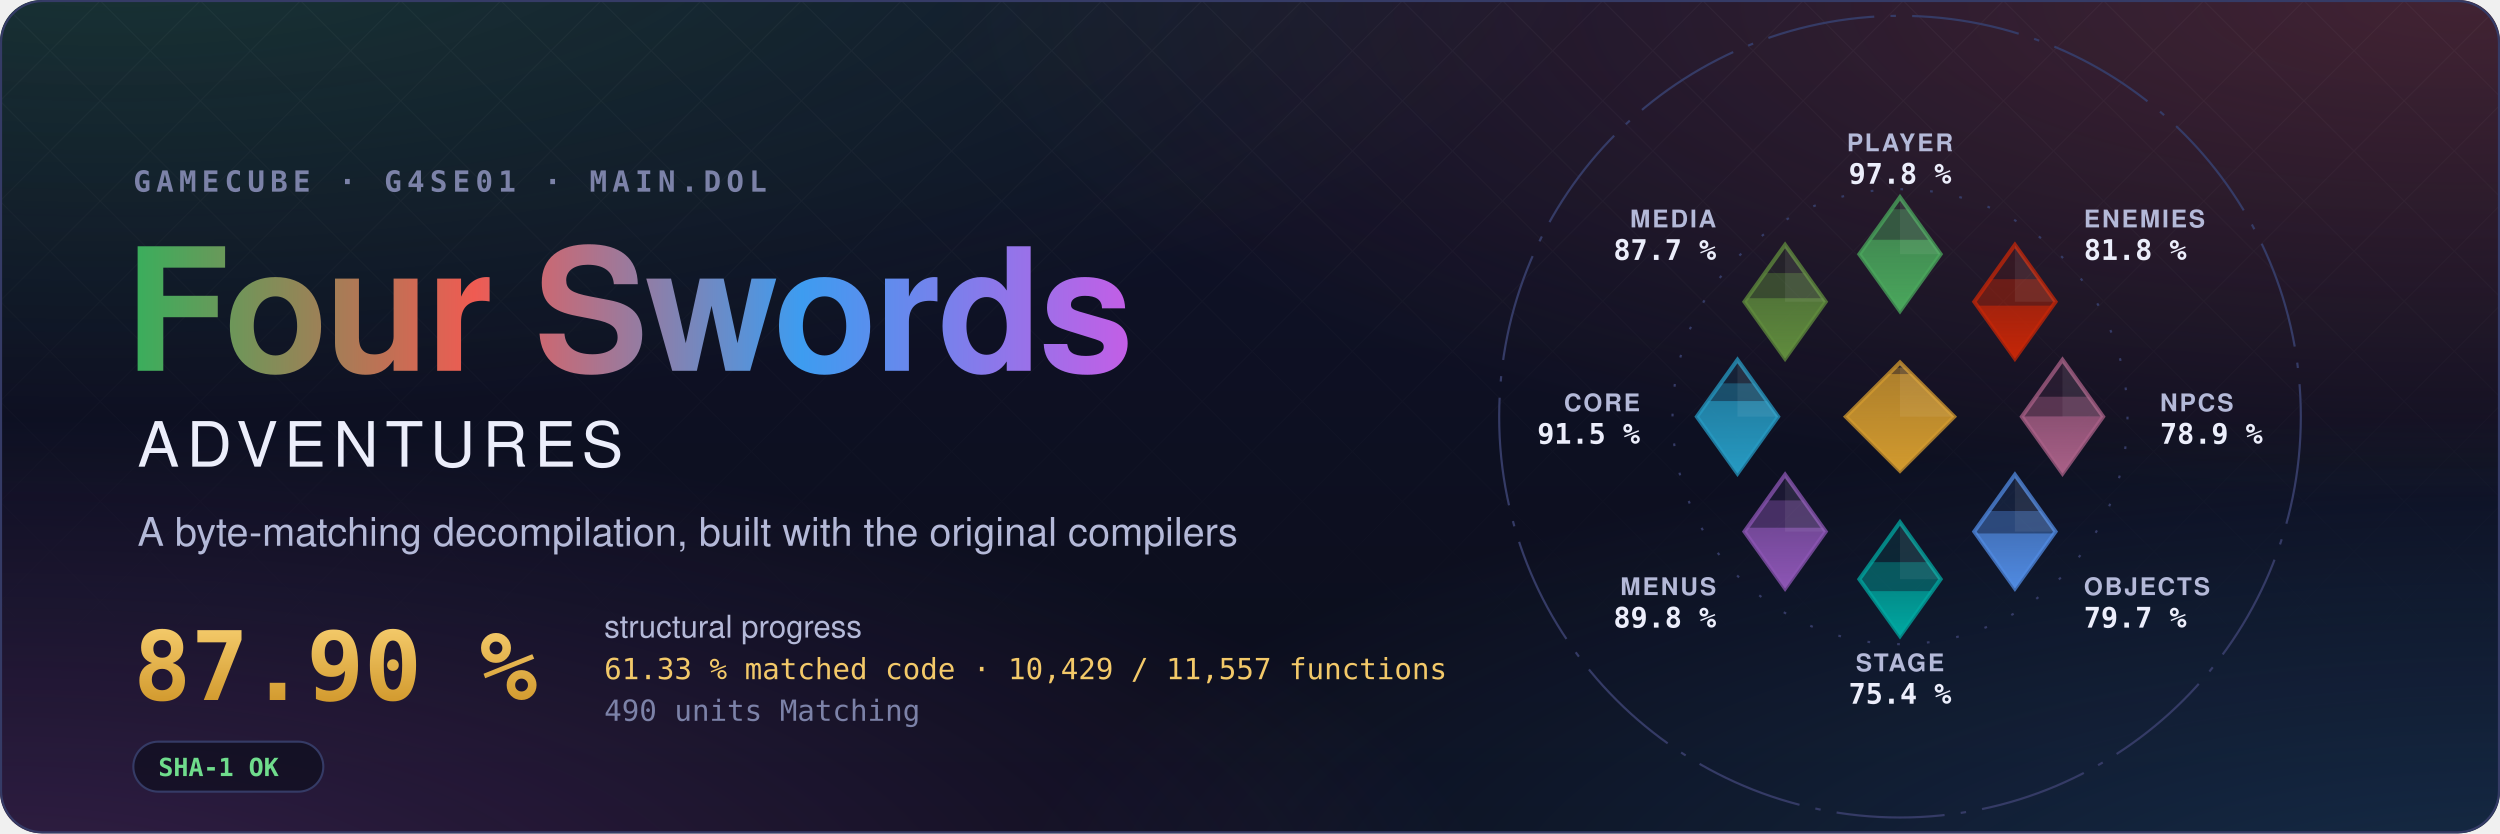
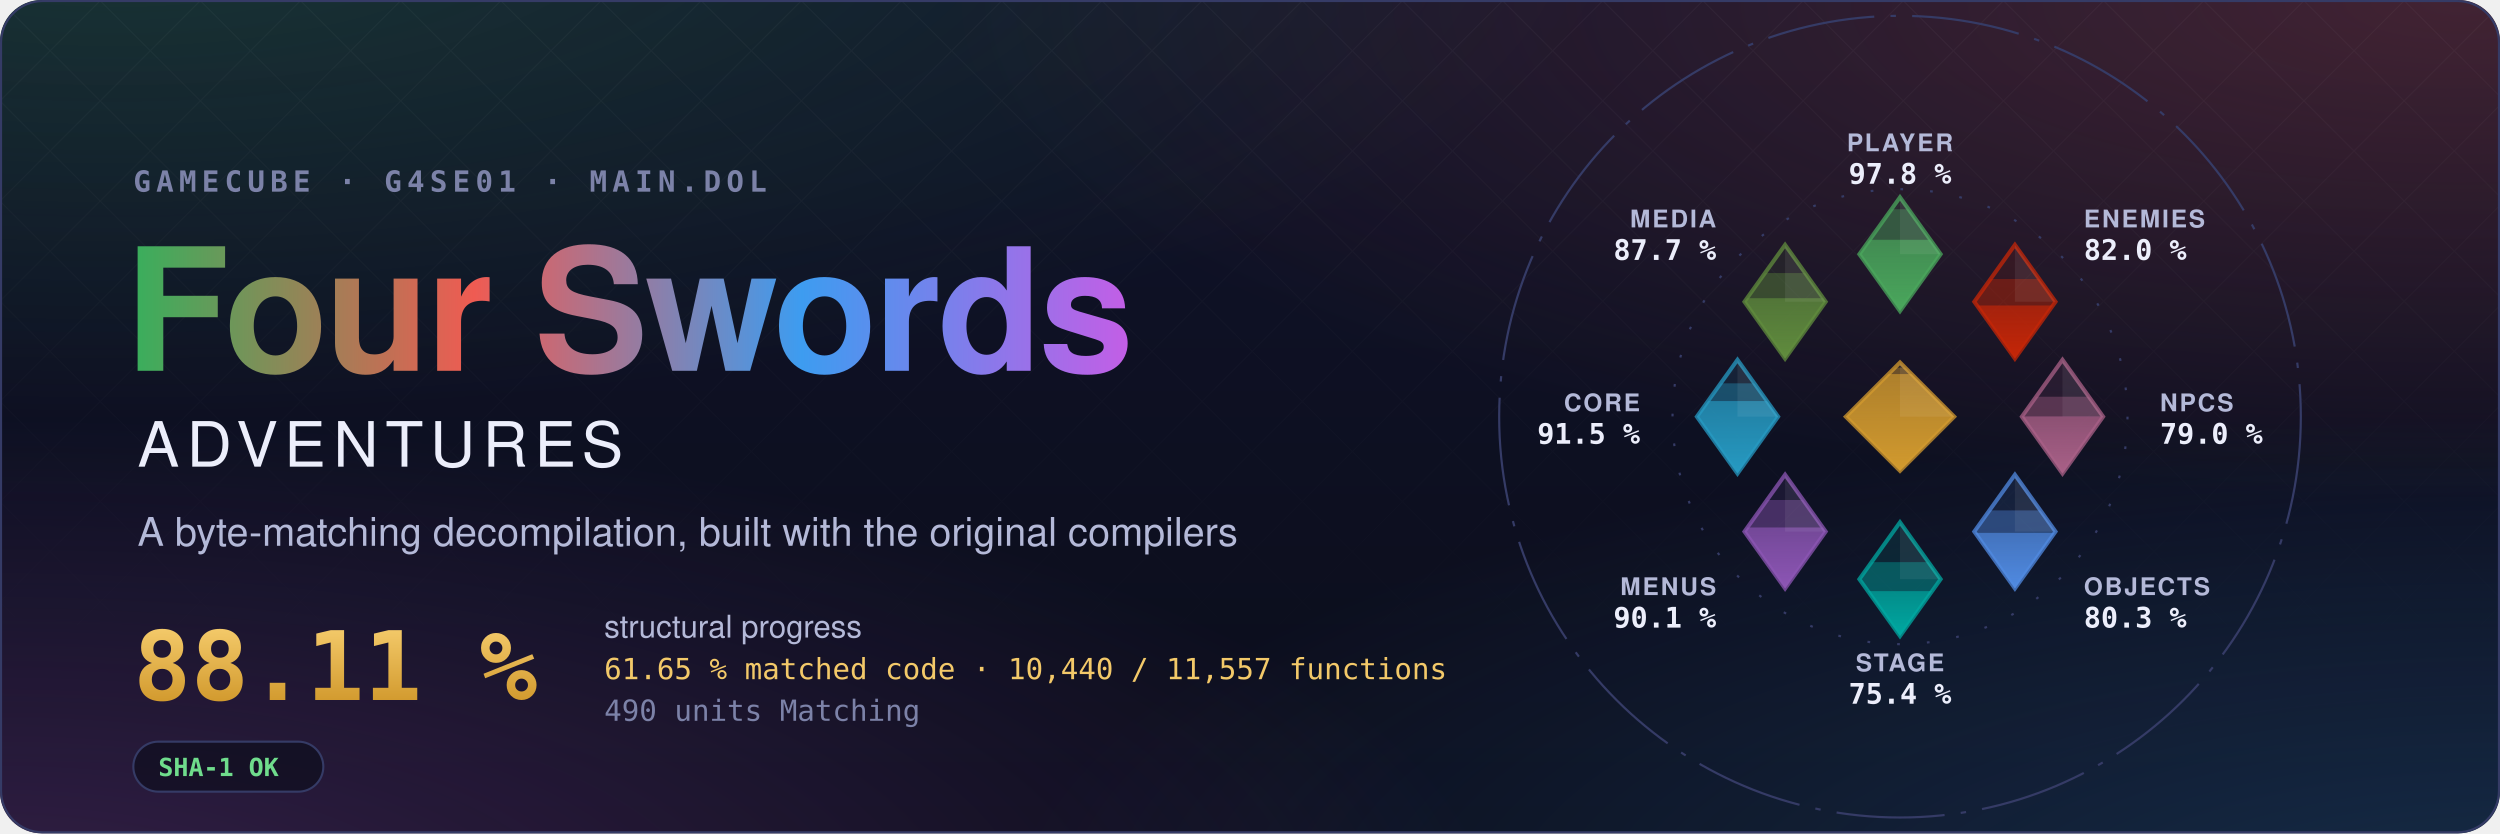
- <svg xmlns="http://www.w3.org/2000/svg" width="1200" height="400" viewBox="0 0 1200 400" role="img" aria-label="Four Swords Adventures decompilation: 87.90 % structural progress, 61.33 % matched code, 10,429 of 11,557 functions">
+ <svg xmlns="http://www.w3.org/2000/svg" width="1200" height="400" viewBox="0 0 1200 400" role="img" aria-label="Four Swords Adventures decompilation: 88.11 % structural progress, 61.65 % matched code, 10,440 of 11,557 functions">
  <style>text { font-family: -apple-system, BlinkMacSystemFont, 'Segoe UI', Helvetica, Arial, sans-serif; } .mono { font-family: ui-monospace, SFMono-Regular, 'SF Mono', Menlo, Consolas, monospace; } .spin { transform-box: fill-box; transform-origin: center; animation: spin 90s linear infinite; } @keyframes spin { to { transform: rotate(360deg); } } .rise { transform-box: fill-box; transform-origin: 50% 100%; animation: rise 1.6s cubic-bezier(.2,.8,.2,1) both; } @keyframes rise { from { transform: scaleY(0); } } @media (prefers-reduced-motion: reduce) { * { animation: none !important; } }</style>
  <defs>
    <radialGradient id="glow0" cx="0.05" cy="-0.1" r="0.6">
      <stop offset="0" stop-color="#3aae5c" stop-opacity="0.22" />
      <stop offset="1" stop-color="#3aae5c" stop-opacity="0" />
    </radialGradient>
    <radialGradient id="glow1" cx="0.98" cy="0.0" r="0.6">
      <stop offset="0" stop-color="#ef5b52" stop-opacity="0.22" />
      <stop offset="1" stop-color="#ef5b52" stop-opacity="0" />
    </radialGradient>
    <radialGradient id="glow2" cx="1.0" cy="1.1" r="0.6">
      <stop offset="0" stop-color="#3d9cf0" stop-opacity="0.22" />
      <stop offset="1" stop-color="#3d9cf0" stop-opacity="0" />
    </radialGradient>
    <radialGradient id="glow3" cx="0.0" cy="1.1" r="0.6">
      <stop offset="0" stop-color="#c35ee6" stop-opacity="0.22" />
      <stop offset="1" stop-color="#c35ee6" stop-opacity="0" />
    </radialGradient>
    <linearGradient id="sky" x1="0" y1="0" x2="0" y2="1">
      <stop offset="0" stop-color="#10132a" />
      <stop offset="1" stop-color="#0b0d1a" />
    </linearGradient>
    <linearGradient id="four" x1="0" y1="0" x2="1" y2="0">
      <stop offset="0" stop-color="#3aae5c" />
      <stop offset="0.34" stop-color="#ef5b52" />
      <stop offset="0.67" stop-color="#3d9cf0" />
      <stop offset="1" stop-color="#c35ee6" />
    </linearGradient>
    <linearGradient id="goldtext" x1="0" y1="0" x2="0" y2="1">
      <stop offset="0" stop-color="#f3c969" />
      <stop offset="1" stop-color="#d29a2e" />
    </linearGradient>
    <pattern id="lattice" width="34" height="34" patternUnits="userSpaceOnUse" patternTransform="rotate(45)">
      <path d="M0 0H34M0 0V34" stroke="#fff" stroke-opacity="0.035" />
    </pattern>
    <linearGradient id="fade" x1="0" y1="0" x2="0" y2="1">
      <stop offset="0" stop-color="#fff" />
      <stop offset="0.8" stop-color="#fff" stop-opacity="0" />
    </linearGradient>
    <mask id="fadeMask">
      <rect width="1200" height="400" fill="url(#fade)" />
    </mask>
    <clipPath id="card">
      <rect width="1200" height="400" rx="20" />
    </clipPath>
  </defs>
  <g clip-path="url(#card)">
    <rect width="1200" height="400" fill="url(#sky)" />
    <rect width="1200" height="400" fill="url(#glow0)" />
    <rect width="1200" height="400" fill="url(#glow1)" />
    <rect width="1200" height="400" fill="url(#glow2)" />
    <rect width="1200" height="400" fill="url(#glow3)" />
    <rect width="1200" height="400" fill="url(#lattice)" mask="url(#fadeMask)" />
  </g>
  <rect x="0.5" y="0.5" width="1199" height="399" rx="20" fill="none" stroke="#353b66" />
  <text x="64" y="92" class="mono" font-size="14" font-weight="600" letter-spacing="0.18em" fill="#7c82a8">GAMECUBE · G4SE01 · MAIN.DOL</text>
  <text x="60" y="178" font-size="82" font-weight="700" letter-spacing="-1.5" fill="url(#four)">Four Swords</text>
  <text x="66" y="224" font-size="30" font-weight="500" letter-spacing="0.12em" fill="#eceefb">ADVENTURES</text>
  <text x="66" y="262" font-size="19" fill="#b4b9d8">A byte-matching decompilation, built with the original compilers</text>
-   <text x="64" y="336" class="mono" font-size="46" font-weight="700" fill="url(#goldtext)">87.90 %</text>
+   <text x="64" y="336" class="mono" font-size="46" font-weight="700" fill="url(#goldtext)">88.11 %</text>
  <text x="290" y="306" font-size="15" fill="#b4b9d8">structural progress</text>
-   <text x="290" y="326" class="mono" font-size="14" fill="#f3c969">61.33 % matched code · 10,429 / 11,557 functions</text>
+   <text x="290" y="326" class="mono" font-size="14" fill="#f3c969">61.65 % matched code · 10,440 / 11,557 functions</text>
  <text x="290" y="346" class="mono" font-size="14" fill="#7c82a8">490 units Matching</text>
  <g transform="translate(64 356)">
    <rect width="91.2" height="24" rx="12" fill="#0b0d1a" fill-opacity="0.6" stroke="#353b66" />
    <text x="12" y="16.5" class="mono" font-size="12" font-weight="600" fill="#6fdc8c">SHA-1 OK</text>
  </g>
  <defs>
    <clipPath id="ec-player">
      <path d="M0 -81L15 -60L0 -39L-15 -60Z" />
    </clipPath>
    <linearGradient id="eg-player" x1="0" y1="1" x2="0" y2="0">
      <stop offset="0" stop-color="#4aa75c" />
      <stop offset="1" stop-color="#4aa75c" stop-opacity="0.65" />
    </linearGradient>
    <clipPath id="ec-enemies">
      <path d="M42.43 -63.43L57.43 -42.43L42.43 -21.43L27.43 -42.43Z" />
    </clipPath>
    <linearGradient id="eg-enemies" x1="0" y1="1" x2="0" y2="0">
      <stop offset="0" stop-color="#c52607" />
      <stop offset="1" stop-color="#c52607" stop-opacity="0.65" />
    </linearGradient>
    <clipPath id="ec-npcs">
      <path d="M60 -21L75 0L60 21L45 0Z" />
    </clipPath>
    <linearGradient id="eg-npcs" x1="0" y1="1" x2="0" y2="0">
      <stop offset="0" stop-color="#a96087" />
      <stop offset="1" stop-color="#a96087" stop-opacity="0.65" />
    </linearGradient>
    <clipPath id="ec-objects">
      <path d="M42.43 21.43L57.43 42.43L42.43 63.43L27.43 42.43Z" />
    </clipPath>
    <linearGradient id="eg-objects" x1="0" y1="1" x2="0" y2="0">
      <stop offset="0" stop-color="#508ae1" />
      <stop offset="1" stop-color="#508ae1" stop-opacity="0.65" />
    </linearGradient>
    <clipPath id="ec-stage">
      <path d="M0 39L15 60L0 81L-15 60Z" />
    </clipPath>
    <linearGradient id="eg-stage" x1="0" y1="1" x2="0" y2="0">
      <stop offset="0" stop-color="#00a8a1" />
      <stop offset="1" stop-color="#00a8a1" stop-opacity="0.65" />
    </linearGradient>
    <clipPath id="ec-menus">
      <path d="M-42.43 21.43L-27.43 42.43L-42.43 63.43L-57.43 42.43Z" />
    </clipPath>
    <linearGradient id="eg-menus" x1="0" y1="1" x2="0" y2="0">
      <stop offset="0" stop-color="#8c55b4" />
      <stop offset="1" stop-color="#8c55b4" stop-opacity="0.65" />
    </linearGradient>
    <clipPath id="ec-core">
      <path d="M-60 -21L-45 0L-60 21L-75 0Z" />
    </clipPath>
    <linearGradient id="eg-core" x1="0" y1="1" x2="0" y2="0">
      <stop offset="0" stop-color="#269ac2" />
      <stop offset="1" stop-color="#269ac2" stop-opacity="0.65" />
    </linearGradient>
    <clipPath id="ec-media">
      <path d="M-42.43 -63.43L-27.43 -42.43L-42.43 -21.43L-57.43 -42.43Z" />
    </clipPath>
    <linearGradient id="eg-media" x1="0" y1="1" x2="0" y2="0">
      <stop offset="0" stop-color="#608c3d" />
      <stop offset="1" stop-color="#608c3d" stop-opacity="0.65" />
    </linearGradient>
    <clipPath id="ec-libs">
      <path d="M0 -20L20 0L0 20L-20 0Z" />
    </clipPath>
    <linearGradient id="eg-libs" x1="0" y1="1" x2="0" y2="0">
      <stop offset="0" stop-color="#d29a2e" />
      <stop offset="1" stop-color="#d29a2e" stop-opacity="0.65" />
    </linearGradient>
  </defs>
  <g transform="translate(912 200) scale(1.3)">
    <circle class="spin" r="148" fill="none" stroke="#353b66" stroke-width="0.8" stroke-dasharray="40 6 2 6" />
    <circle r="84" fill="none" stroke="#353b66" stroke-width="0.8" stroke-dasharray="1 10" />
    <path d="M0 -81L15 -60L0 -39L-15 -60Z" fill="#4aa75c" fill-opacity="0.12" stroke="#4aa75c" stroke-opacity="0.75" stroke-width="1.5" />
    <g clip-path="url(#ec-player)">
      <rect class="rise" style="animation-delay:0.20s" x="-15.0" y="-76.59" width="30" height="37.59" fill="#4aa75c" fill-opacity="0.38" />
    </g>
    <g clip-path="url(#ec-player)">
      <rect class="rise" style="animation-delay:0.20s" x="-15.0" y="-65.30" width="30" height="26.30" fill="url(#eg-player)" />
    </g>
    <path d="M0.0 -81.0L15.0 -60.0L0.0 -60.0Z" fill="#fff" fill-opacity="0.07" />
    <text x="0.0" y="-98.0" text-anchor="middle" font-size="9" font-weight="600" letter-spacing="0.08em" fill="#b4b9d8">PLAYER</text>
    <text x="0.0" y="-86.0" text-anchor="middle" font-size="10.5" font-weight="700" fill="#eceefb" class="mono">97.8 %</text>
    <path d="M42.43 -63.43L57.43 -42.43L42.43 -21.43L27.43 -42.43Z" fill="#c52607" fill-opacity="0.12" stroke="#c52607" stroke-opacity="0.75" stroke-width="1.5" />
    <g clip-path="url(#ec-enemies)">
-       <rect class="rise" style="animation-delay:0.30s" x="27.43" y="-50.77" width="30" height="29.34" fill="#c52607" fill-opacity="0.38" />
+       <rect class="rise" style="animation-delay:0.30s" x="27.43" y="-50.84" width="30" height="29.41" fill="#c52607" fill-opacity="0.38" />
    </g>
    <g clip-path="url(#ec-enemies)">
-       <rect class="rise" style="animation-delay:0.30s" x="27.43" y="-40.98" width="30" height="19.55" fill="url(#eg-enemies)" />
+       <rect class="rise" style="animation-delay:0.30s" x="27.43" y="-41.05" width="30" height="19.62" fill="url(#eg-enemies)" />
    </g>
    <path d="M42.43 -63.43L57.43 -42.43L42.43 -42.43Z" fill="#fff" fill-opacity="0.07" />
    <text x="67.88" y="-69.88" text-anchor="start" font-size="9" font-weight="600" letter-spacing="0.08em" fill="#b4b9d8">ENEMIES</text>
-     <text x="67.88" y="-57.88" text-anchor="start" font-size="10.5" font-weight="700" fill="#eceefb" class="mono">81.8 %</text>
+     <text x="67.88" y="-57.88" text-anchor="start" font-size="10.5" font-weight="700" fill="#eceefb" class="mono">82.0 %</text>
    <path d="M60 -21L75 0L60 21L45 0Z" fill="#a96087" fill-opacity="0.12" stroke="#a96087" stroke-opacity="0.75" stroke-width="1.5" />
    <g clip-path="url(#ec-npcs)">
      <rect class="rise" style="animation-delay:0.40s" x="45.0" y="-7.37" width="30" height="28.37" fill="#a96087" fill-opacity="0.38" />
    </g>
    <g clip-path="url(#ec-npcs)">
      <rect class="rise" style="animation-delay:0.40s" x="45.0" y="-0.10" width="30" height="21.10" fill="url(#eg-npcs)" />
    </g>
    <path d="M60.0 -21.0L75.0 0.0L60.0 0.0Z" fill="#fff" fill-opacity="0.07" />
    <text x="96.0" y="-2.0" text-anchor="start" font-size="9" font-weight="600" letter-spacing="0.08em" fill="#b4b9d8">NPCS</text>
-     <text x="96.0" y="10.0" text-anchor="start" font-size="10.5" font-weight="700" fill="#eceefb" class="mono">78.9 %</text>
+     <text x="96.0" y="10.0" text-anchor="start" font-size="10.5" font-weight="700" fill="#eceefb" class="mono">79.0 %</text>
    <path d="M42.43 21.43L57.43 42.43L42.43 63.43L27.43 42.43Z" fill="#508ae1" fill-opacity="0.12" stroke="#508ae1" stroke-opacity="0.75" stroke-width="1.5" />
    <g clip-path="url(#ec-objects)">
-       <rect class="rise" style="animation-delay:0.50s" x="27.43" y="34.82" width="30" height="28.61" fill="#508ae1" fill-opacity="0.38" />
+       <rect class="rise" style="animation-delay:0.50s" x="27.43" y="34.60" width="30" height="28.83" fill="#508ae1" fill-opacity="0.38" />
    </g>
    <g clip-path="url(#ec-objects)">
-       <rect class="rise" style="animation-delay:0.50s" x="27.43" y="43.12" width="30" height="20.31" fill="url(#eg-objects)" />
+       <rect class="rise" style="animation-delay:0.50s" x="27.43" y="42.91" width="30" height="20.52" fill="url(#eg-objects)" />
    </g>
    <path d="M42.43 21.43L57.43 42.43L42.43 42.43Z" fill="#fff" fill-opacity="0.07" />
    <text x="67.88" y="65.88" text-anchor="start" font-size="9" font-weight="600" letter-spacing="0.08em" fill="#b4b9d8">OBJECTS</text>
-     <text x="67.88" y="77.88" text-anchor="start" font-size="10.5" font-weight="700" fill="#eceefb" class="mono">79.7 %</text>
+     <text x="67.88" y="77.88" text-anchor="start" font-size="10.5" font-weight="700" fill="#eceefb" class="mono">80.3 %</text>
    <path d="M0 39L15 60L0 81L-15 60Z" fill="#00a8a1" fill-opacity="0.12" stroke="#00a8a1" stroke-opacity="0.75" stroke-width="1.5" />
    <g clip-path="url(#ec-stage)">
      <rect class="rise" style="animation-delay:0.60s" x="-15.0" y="53.72" width="30" height="27.28" fill="#00a8a1" fill-opacity="0.38" />
    </g>
    <g clip-path="url(#ec-stage)">
      <rect class="rise" style="animation-delay:0.60s" x="-15.0" y="64.42" width="30" height="16.58" fill="url(#eg-stage)" />
    </g>
    <path d="M0.0 39.0L15.0 60.0L0.0 60.0Z" fill="#fff" fill-opacity="0.07" />
    <text x="0.0" y="94.0" text-anchor="middle" font-size="9" font-weight="600" letter-spacing="0.08em" fill="#b4b9d8">STAGE</text>
    <text x="0.0" y="106.0" text-anchor="middle" font-size="10.5" font-weight="700" fill="#eceefb" class="mono">75.4 %</text>
    <path d="M-42.43 21.43L-27.43 42.43L-42.43 63.43L-57.43 42.43Z" fill="#8c55b4" fill-opacity="0.12" stroke="#8c55b4" stroke-opacity="0.75" stroke-width="1.5" />
    <g clip-path="url(#ec-menus)">
-       <rect class="rise" style="animation-delay:0.70s" x="-57.43" y="30.91" width="30" height="32.52" fill="#8c55b4" fill-opacity="0.38" />
+       <rect class="rise" style="animation-delay:0.70s" x="-57.43" y="30.77" width="30" height="32.66" fill="#8c55b4" fill-opacity="0.38" />
    </g>
    <g clip-path="url(#ec-menus)">
-       <rect class="rise" style="animation-delay:0.70s" x="-57.43" y="41.01" width="30" height="22.42" fill="url(#eg-menus)" />
+       <rect class="rise" style="animation-delay:0.70s" x="-57.43" y="40.91" width="30" height="22.52" fill="url(#eg-menus)" />
    </g>
    <path d="M-42.43 21.43L-27.43 42.43L-42.43 42.43Z" fill="#fff" fill-opacity="0.07" />
    <text x="-67.88" y="65.88" text-anchor="end" font-size="9" font-weight="600" letter-spacing="0.08em" fill="#b4b9d8">MENUS</text>
-     <text x="-67.88" y="77.88" text-anchor="end" font-size="10.5" font-weight="700" fill="#eceefb" class="mono">89.8 %</text>
+     <text x="-67.88" y="77.88" text-anchor="end" font-size="10.5" font-weight="700" fill="#eceefb" class="mono">90.1 %</text>
    <path d="M-60 -21L-45 0L-60 21L-75 0Z" fill="#269ac2" fill-opacity="0.12" stroke="#269ac2" stroke-opacity="0.75" stroke-width="1.5" />
    <g clip-path="url(#ec-core)">
      <rect class="rise" style="animation-delay:0.80s" x="-75.0" y="-12.32" width="30" height="33.32" fill="#269ac2" fill-opacity="0.38" />
    </g>
    <g clip-path="url(#ec-core)">
      <rect class="rise" style="animation-delay:0.80s" x="-75.0" y="-5.77" width="30" height="26.77" fill="url(#eg-core)" />
    </g>
    <path d="M-60.0 -21.0L-45.0 0.0L-60.0 0.0Z" fill="#fff" fill-opacity="0.07" />
    <text x="-96.0" y="-2.0" text-anchor="end" font-size="9" font-weight="600" letter-spacing="0.08em" fill="#b4b9d8">CORE</text>
    <text x="-96.0" y="10.0" text-anchor="end" font-size="10.5" font-weight="700" fill="#eceefb" class="mono">91.5 %</text>
    <path d="M-42.43 -63.43L-27.43 -42.43L-42.43 -21.43L-57.43 -42.43Z" fill="#608c3d" fill-opacity="0.12" stroke="#608c3d" stroke-opacity="0.75" stroke-width="1.5" />
    <g clip-path="url(#ec-media)">
      <rect class="rise" style="animation-delay:0.90s" x="-57.43" y="-53.03" width="30" height="31.60" fill="#608c3d" fill-opacity="0.38" />
    </g>
    <g clip-path="url(#ec-media)">
      <rect class="rise" style="animation-delay:0.90s" x="-57.43" y="-43.75" width="30" height="22.32" fill="url(#eg-media)" />
    </g>
    <path d="M-42.43 -63.43L-27.43 -42.43L-42.43 -42.43Z" fill="#fff" fill-opacity="0.07" />
    <text x="-67.88" y="-69.88" text-anchor="end" font-size="9" font-weight="600" letter-spacing="0.08em" fill="#b4b9d8">MEDIA</text>
    <text x="-67.88" y="-57.88" text-anchor="end" font-size="10.5" font-weight="700" fill="#eceefb" class="mono">87.7 %</text>
    <path d="M0 -20L20 0L0 20L-20 0Z" fill="#d29a2e" fill-opacity="0.12" stroke="#d29a2e" stroke-opacity="0.75" stroke-width="1.5" />
    <g clip-path="url(#ec-libs)">
      <rect class="rise" style="animation-delay:1.00s" x="-20" y="-18.12" width="40" height="38.12" fill="#d29a2e" fill-opacity="0.38" />
    </g>
    <g clip-path="url(#ec-libs)">
      <rect class="rise" style="animation-delay:1.00s" x="-20" y="-15.73" width="40" height="35.73" fill="url(#eg-libs)" />
    </g>
    <path d="M0 -20L20 0L0 0Z" fill="#fff" fill-opacity="0.07" />
  </g>
</svg>
